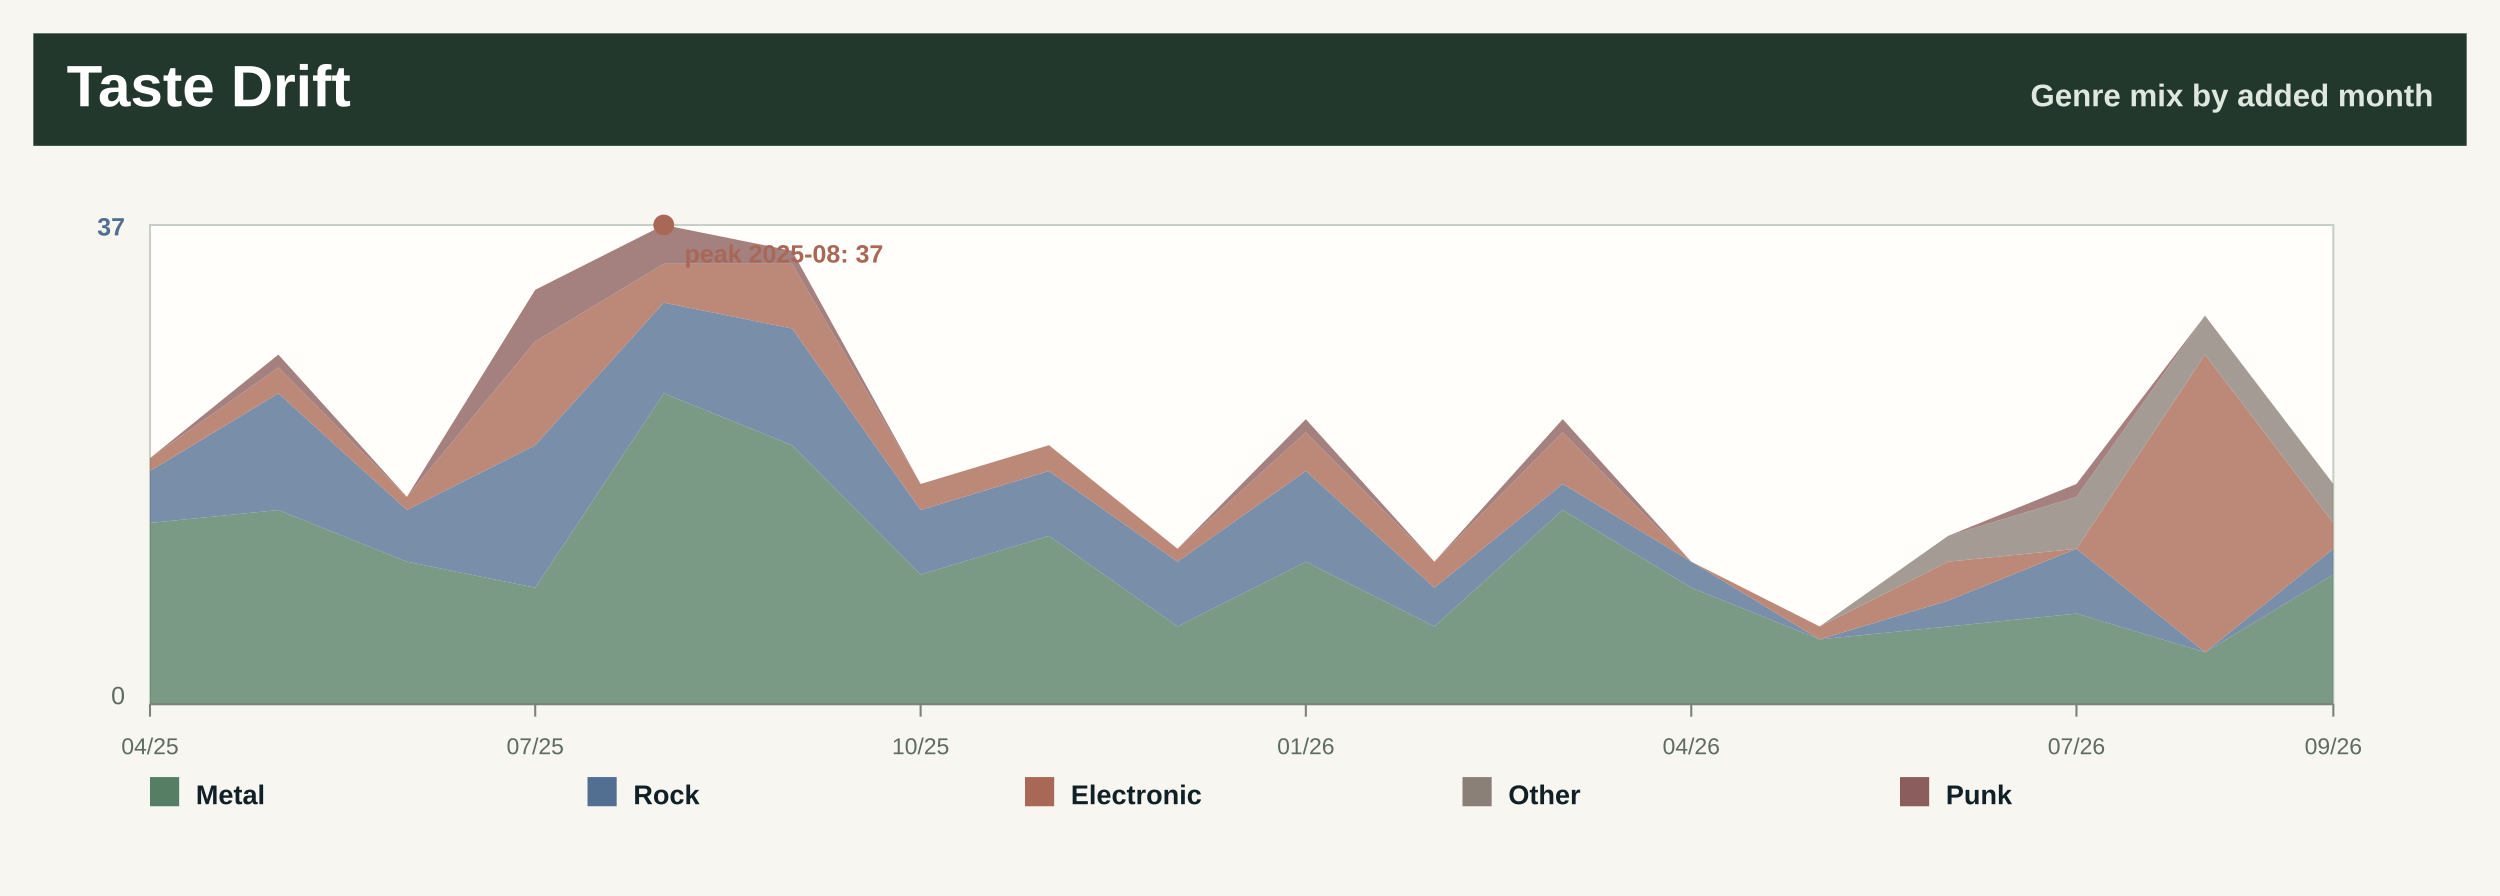
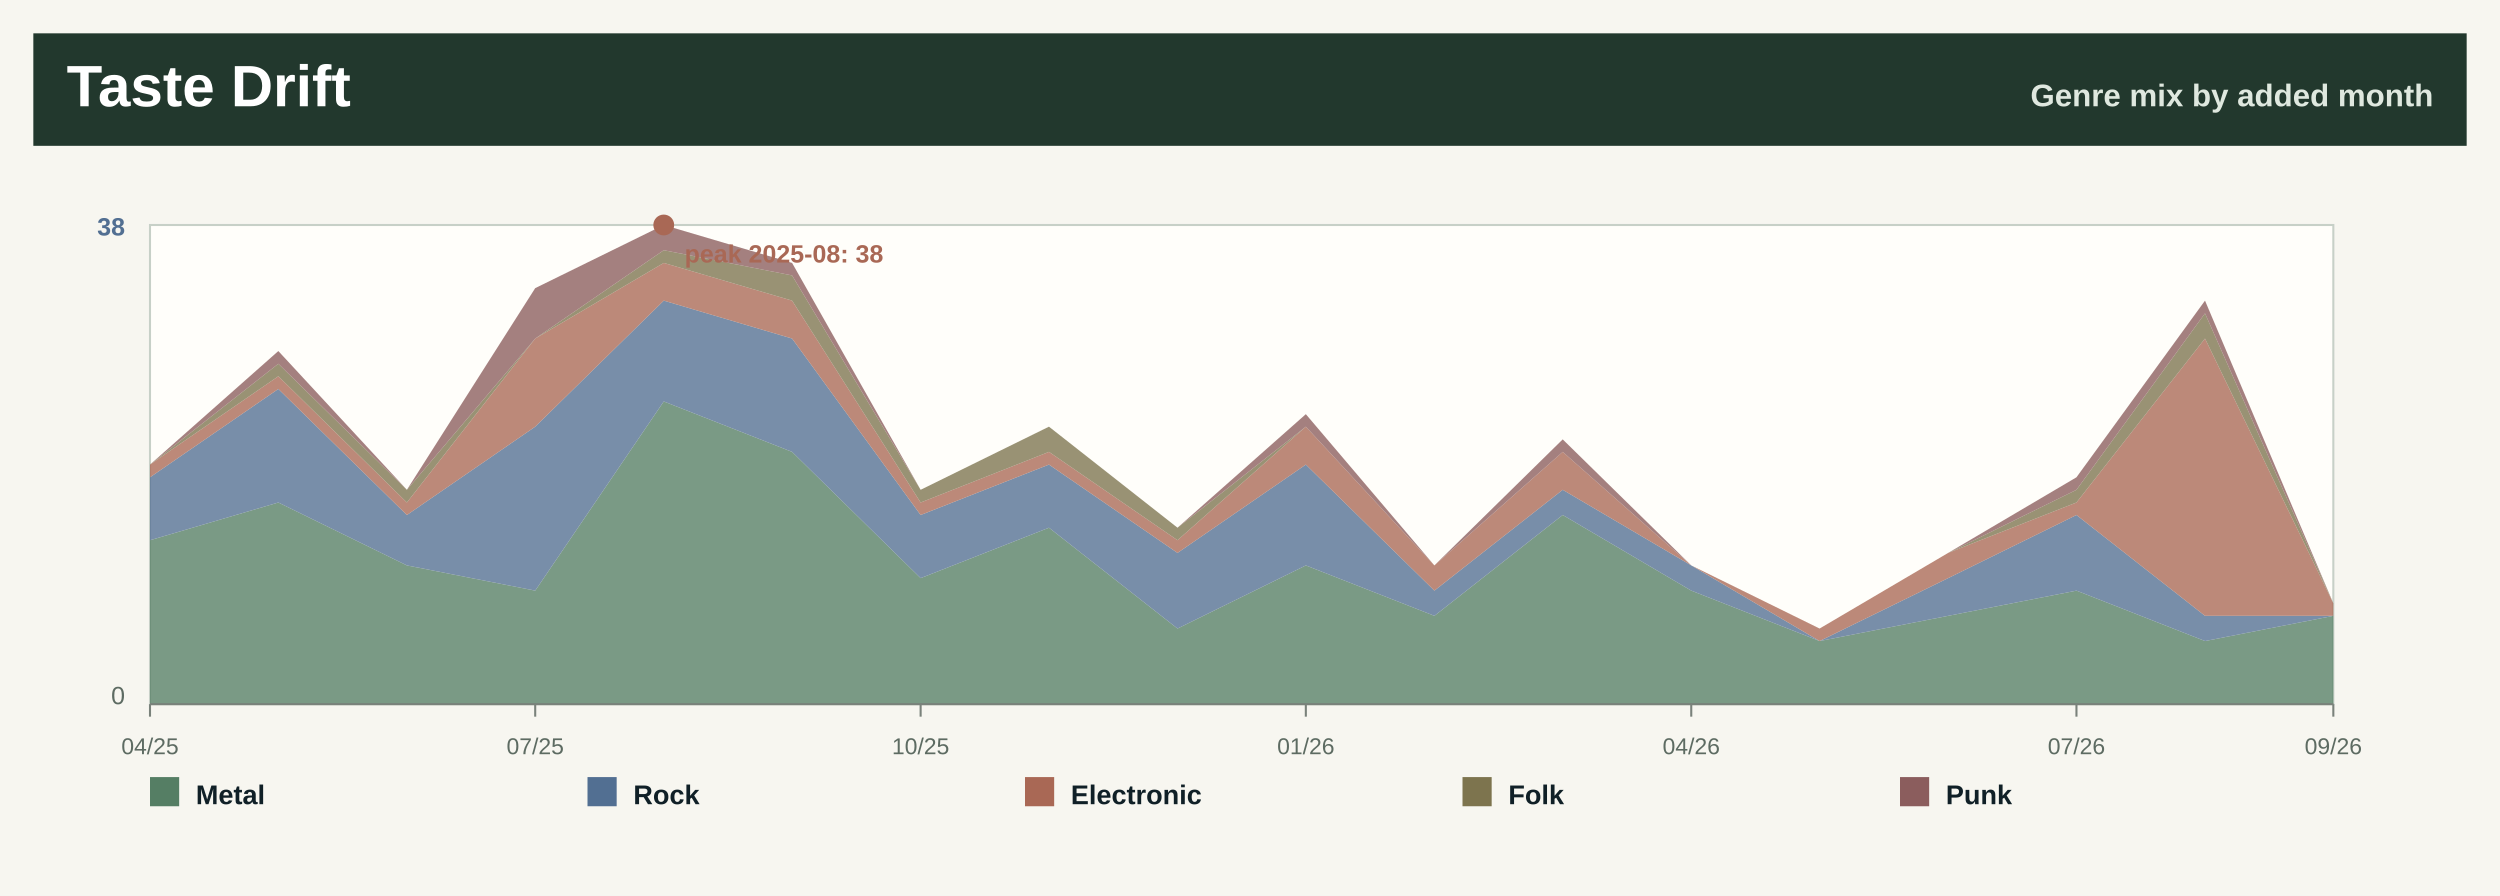
<svg xmlns="http://www.w3.org/2000/svg" width="1200" height="430" viewBox="0 0 1200 430" role="img" aria-label="Taste drift by month">
  <rect width="1200" height="430" fill="#f7f6f0" />
  <rect x="16" y="16" width="1168" height="54" fill="#22382d" />
  <text x="32.0" y="51.0" font-family="Segoe UI, Arial, sans-serif" font-size="28" font-weight="800" fill="#ffffff" text-anchor="start">Taste Drift</text>
  <text x="1168.0" y="51.0" font-family="Segoe UI, Arial, sans-serif" font-size="15" font-weight="800" fill="#dfe8df" text-anchor="end">Genre mix by added month</text>
  <rect x="72" y="108" width="1048" height="230" fill="#fffefa" stroke="#c7d0c7" />
-   <polygon points="72.0,251.0 133.6,244.8 195.3,269.6 256.9,282.1 318.6,188.8 380.2,213.7 441.9,275.8 503.5,257.2 565.2,300.7 626.8,269.6 688.5,300.7 750.1,244.8 811.8,282.1 873.4,306.9 935.1,300.7 996.7,294.5 1058.4,313.1 1120.0,275.8 1120.0,338.0 1058.4,338.0 996.7,338.0 935.1,338.0 873.4,338.0 811.8,338.0 750.1,338.0 688.5,338.0 626.8,338.0 565.2,338.0 503.5,338.0 441.9,338.0 380.2,338.0 318.6,338.0 256.9,338.0 195.3,338.0 133.6,338.0 72.0,338.0" fill="#557e64" fill-opacity="0.78" />
-   <polygon points="72.0,226.1 133.6,188.8 195.3,244.8 256.9,213.7 318.6,145.3 380.2,157.7 441.9,244.8 503.5,226.1 565.2,269.6 626.8,226.1 688.5,282.1 750.1,232.3 811.8,269.6 873.4,306.9 935.1,288.3 996.7,263.4 1058.4,313.1 1120.0,263.4 1120.0,275.8 1058.4,313.1 996.7,294.5 935.1,300.7 873.4,306.9 811.8,282.1 750.1,244.8 688.5,300.7 626.8,269.6 565.2,300.7 503.5,257.2 441.9,275.8 380.2,213.7 318.6,188.8 256.9,282.1 195.3,269.6 133.6,244.8 72.0,251.0" fill="#526f92" fill-opacity="0.78" />
-   <polygon points="72.0,219.9 133.6,176.4 195.3,238.5 256.9,163.9 318.6,126.6 380.2,126.6 441.9,232.3 503.5,213.7 565.2,263.4 626.8,207.5 688.5,269.6 750.1,207.5 811.8,269.6 873.4,300.7 935.1,269.6 996.7,263.4 1058.4,170.2 1120.0,251.0 1120.0,263.4 1058.4,313.1 996.7,263.4 935.1,288.3 873.4,306.9 811.8,269.6 750.1,232.3 688.5,282.1 626.8,226.1 565.2,269.6 503.5,226.1 441.9,244.8 380.2,157.7 318.6,145.3 256.9,213.7 195.3,244.8 133.6,188.8 72.0,226.1" fill="#a96855" fill-opacity="0.78" />
-   <polygon points="72.0,219.9 133.6,176.4 195.3,238.5 256.9,163.9 318.6,126.6 380.2,126.6 441.9,232.3 503.5,213.7 565.2,263.4 626.8,207.5 688.5,269.6 750.1,207.5 811.8,269.6 873.4,300.7 935.1,257.2 996.7,238.5 1058.4,151.5 1120.0,232.3 1120.0,251.0 1058.4,170.2 996.7,263.4 935.1,269.6 873.4,300.7 811.8,269.6 750.1,207.5 688.5,269.6 626.8,207.5 565.2,263.4 503.5,213.7 441.9,232.3 380.2,126.6 318.6,126.6 256.9,163.9 195.3,238.5 133.6,176.4 72.0,219.9" fill="#8a8078" fill-opacity="0.78" />
-   <polygon points="72.0,219.9 133.6,170.2 195.3,238.5 256.9,139.1 318.6,108.0 380.2,120.4 441.9,232.3 503.5,213.7 565.2,263.4 626.8,201.2 688.5,269.6 750.1,201.2 811.8,269.6 873.4,300.7 935.1,257.2 996.7,232.3 1058.4,151.5 1120.0,232.3 1120.0,232.3 1058.4,151.5 996.7,238.5 935.1,257.2 873.4,300.7 811.8,269.6 750.1,207.5 688.5,269.6 626.8,207.5 565.2,263.4 503.5,213.7 441.9,232.3 380.2,126.6 318.6,126.6 256.9,163.9 195.3,238.5 133.6,176.4 72.0,219.9" fill="#8b5d5d" fill-opacity="0.78" />
+   <polygon points="72.0,259.3 133.6,241.2 195.3,271.4 256.9,283.5 318.6,192.7 380.2,216.9 441.9,277.5 503.5,253.3 565.2,301.7 626.8,271.4 688.5,295.6 750.1,247.2 811.8,283.5 873.4,307.7 935.1,295.6 996.7,283.5 1058.4,307.7 1120.0,295.6 1120.0,338.0 1058.4,338.0 996.7,338.0 935.1,338.0 873.4,338.0 811.8,338.0 750.1,338.0 688.5,338.0 626.8,338.0 565.2,338.0 503.5,338.0 441.9,338.0 380.2,338.0 318.6,338.0 256.9,338.0 195.3,338.0 133.6,338.0 72.0,338.0" fill="#557e64" fill-opacity="0.78" />
+   <polygon points="72.0,229.1 133.6,186.7 195.3,247.2 256.9,204.8 318.6,144.3 380.2,162.5 441.9,247.2 503.5,223.0 565.2,265.4 626.8,223.0 688.5,283.5 750.1,235.1 811.8,271.4 873.4,307.7 935.1,277.5 996.7,247.2 1058.4,295.6 1120.0,295.6 1120.0,295.6 1058.4,307.7 996.7,283.5 935.1,295.6 873.4,307.7 811.8,283.5 750.1,247.2 688.5,295.6 626.8,271.4 565.2,301.7 503.5,253.3 441.9,277.5 380.2,216.9 318.6,192.7 256.9,283.5 195.3,271.4 133.6,241.2 72.0,259.3" fill="#526f92" fill-opacity="0.78" />
+   <polygon points="72.0,223.0 133.6,180.6 195.3,241.2 256.9,162.5 318.6,126.2 380.2,144.3 441.9,241.2 503.5,216.9 565.2,259.3 626.8,204.8 688.5,271.4 750.1,216.9 811.8,271.4 873.4,301.7 935.1,265.4 996.7,241.2 1058.4,162.5 1120.0,289.6 1120.0,295.6 1058.4,295.6 996.7,247.2 935.1,277.5 873.4,307.7 811.8,271.4 750.1,235.1 688.5,283.5 626.8,223.0 565.2,265.4 503.5,223.0 441.9,247.2 380.2,162.5 318.6,144.3 256.9,204.8 195.3,247.2 133.6,186.7 72.0,229.1" fill="#a96855" fill-opacity="0.78" />
+   <polygon points="72.0,223.0 133.6,174.6 195.3,235.1 256.9,162.5 318.6,120.1 380.2,132.2 441.9,235.1 503.5,204.8 565.2,253.3 626.8,204.8 688.5,271.4 750.1,216.9 811.8,271.4 873.4,301.7 935.1,265.4 996.7,235.1 1058.4,150.4 1120.0,289.6 1120.0,289.6 1058.4,162.5 996.7,241.2 935.1,265.4 873.4,301.7 811.8,271.4 750.1,216.9 688.5,271.4 626.8,204.8 565.2,259.3 503.5,216.9 441.9,241.2 380.2,144.3 318.6,126.2 256.9,162.5 195.3,241.2 133.6,180.6 72.0,223.0" fill="#7d744e" fill-opacity="0.78" />
+   <polygon points="72.0,223.0 133.6,168.5 195.3,235.1 256.9,138.3 318.6,108.0 380.2,126.2 441.9,235.1 503.5,204.8 565.2,253.3 626.8,198.8 688.5,271.4 750.1,210.9 811.8,271.4 873.4,301.7 935.1,265.4 996.7,229.1 1058.4,144.3 1120.0,289.6 1120.0,289.6 1058.4,150.4 996.7,235.1 935.1,265.4 873.4,301.7 811.8,271.4 750.1,216.9 688.5,271.4 626.8,204.8 565.2,253.3 503.5,204.8 441.9,235.1 380.2,132.2 318.6,120.1 256.9,162.5 195.3,235.1 133.6,174.6 72.0,223.0" fill="#8b5d5d" fill-opacity="0.78" />
  <line x1="72.0" y1="338" x2="72.0" y2="344" stroke="#7a827b" />
  <text x="72.0" y="362.0" font-family="Segoe UI, Arial, sans-serif" font-size="11" font-weight="400" fill="#5d6b62" text-anchor="middle">04/25</text>
  <line x1="256.9" y1="338" x2="256.9" y2="344" stroke="#7a827b" />
  <text x="256.9" y="362.0" font-family="Segoe UI, Arial, sans-serif" font-size="11" font-weight="400" fill="#5d6b62" text-anchor="middle">07/25</text>
  <line x1="441.9" y1="338" x2="441.9" y2="344" stroke="#7a827b" />
  <text x="441.9" y="362.0" font-family="Segoe UI, Arial, sans-serif" font-size="11" font-weight="400" fill="#5d6b62" text-anchor="middle">10/25</text>
  <line x1="626.8" y1="338" x2="626.8" y2="344" stroke="#7a827b" />
  <text x="626.8" y="362.0" font-family="Segoe UI, Arial, sans-serif" font-size="11" font-weight="400" fill="#5d6b62" text-anchor="middle">01/26</text>
  <line x1="811.8" y1="338" x2="811.8" y2="344" stroke="#7a827b" />
  <text x="811.8" y="362.0" font-family="Segoe UI, Arial, sans-serif" font-size="11" font-weight="400" fill="#5d6b62" text-anchor="middle">04/26</text>
  <line x1="996.7" y1="338" x2="996.7" y2="344" stroke="#7a827b" />
  <text x="996.7" y="362.0" font-family="Segoe UI, Arial, sans-serif" font-size="11" font-weight="400" fill="#5d6b62" text-anchor="middle">07/26</text>
  <line x1="1120.0" y1="338" x2="1120.0" y2="344" stroke="#7a827b" />
  <text x="1120.0" y="362.0" font-family="Segoe UI, Arial, sans-serif" font-size="11" font-weight="400" fill="#5d6b62" text-anchor="middle">09/26</text>
-   <text x="60.0" y="113.0" font-family="Segoe UI, Arial, sans-serif" font-size="12" font-weight="800" fill="#526f92" text-anchor="end">37</text>
+   <text x="60.0" y="113.0" font-family="Segoe UI, Arial, sans-serif" font-size="12" font-weight="800" fill="#526f92" text-anchor="end">38</text>
  <text x="60.0" y="338.0" font-family="Segoe UI, Arial, sans-serif" font-size="12" font-weight="400" fill="#5d6b62" text-anchor="end">0</text>
  <line x1="72" y1="338" x2="1120" y2="338" stroke="#7a827b" />
  <circle cx="318.6" cy="108.0" r="5" fill="#a96855" />
-   <text x="328.6" y="126.0" font-family="Segoe UI, Arial, sans-serif" font-size="12" font-weight="800" fill="#a96855" text-anchor="start">peak 2025-08: 37</text>
+   <text x="328.6" y="126.0" font-family="Segoe UI, Arial, sans-serif" font-size="12" font-weight="800" fill="#a96855" text-anchor="start">peak 2025-08: 38</text>
  <rect x="72.0" y="373" width="14" height="14" fill="#557e64" />
  <text x="94.0" y="386.0" font-family="Segoe UI, Arial, sans-serif" font-size="13" font-weight="800" fill="#102027" text-anchor="start">Metal</text>
  <rect x="282.0" y="373" width="14" height="14" fill="#526f92" />
  <text x="304.0" y="386.0" font-family="Segoe UI, Arial, sans-serif" font-size="13" font-weight="800" fill="#102027" text-anchor="start">Rock</text>
  <rect x="492.0" y="373" width="14" height="14" fill="#a96855" />
  <text x="514.0" y="386.0" font-family="Segoe UI, Arial, sans-serif" font-size="13" font-weight="800" fill="#102027" text-anchor="start">Electronic</text>
-   <rect x="702.0" y="373" width="14" height="14" fill="#8a8078" />
-   <text x="724.0" y="386.0" font-family="Segoe UI, Arial, sans-serif" font-size="13" font-weight="800" fill="#102027" text-anchor="start">Other</text>
+   <rect x="702.0" y="373" width="14" height="14" fill="#7d744e" />
+   <text x="724.0" y="386.0" font-family="Segoe UI, Arial, sans-serif" font-size="13" font-weight="800" fill="#102027" text-anchor="start">Folk</text>
  <rect x="912.0" y="373" width="14" height="14" fill="#8b5d5d" />
  <text x="934.0" y="386.0" font-family="Segoe UI, Arial, sans-serif" font-size="13" font-weight="800" fill="#102027" text-anchor="start">Punk</text>
</svg>
